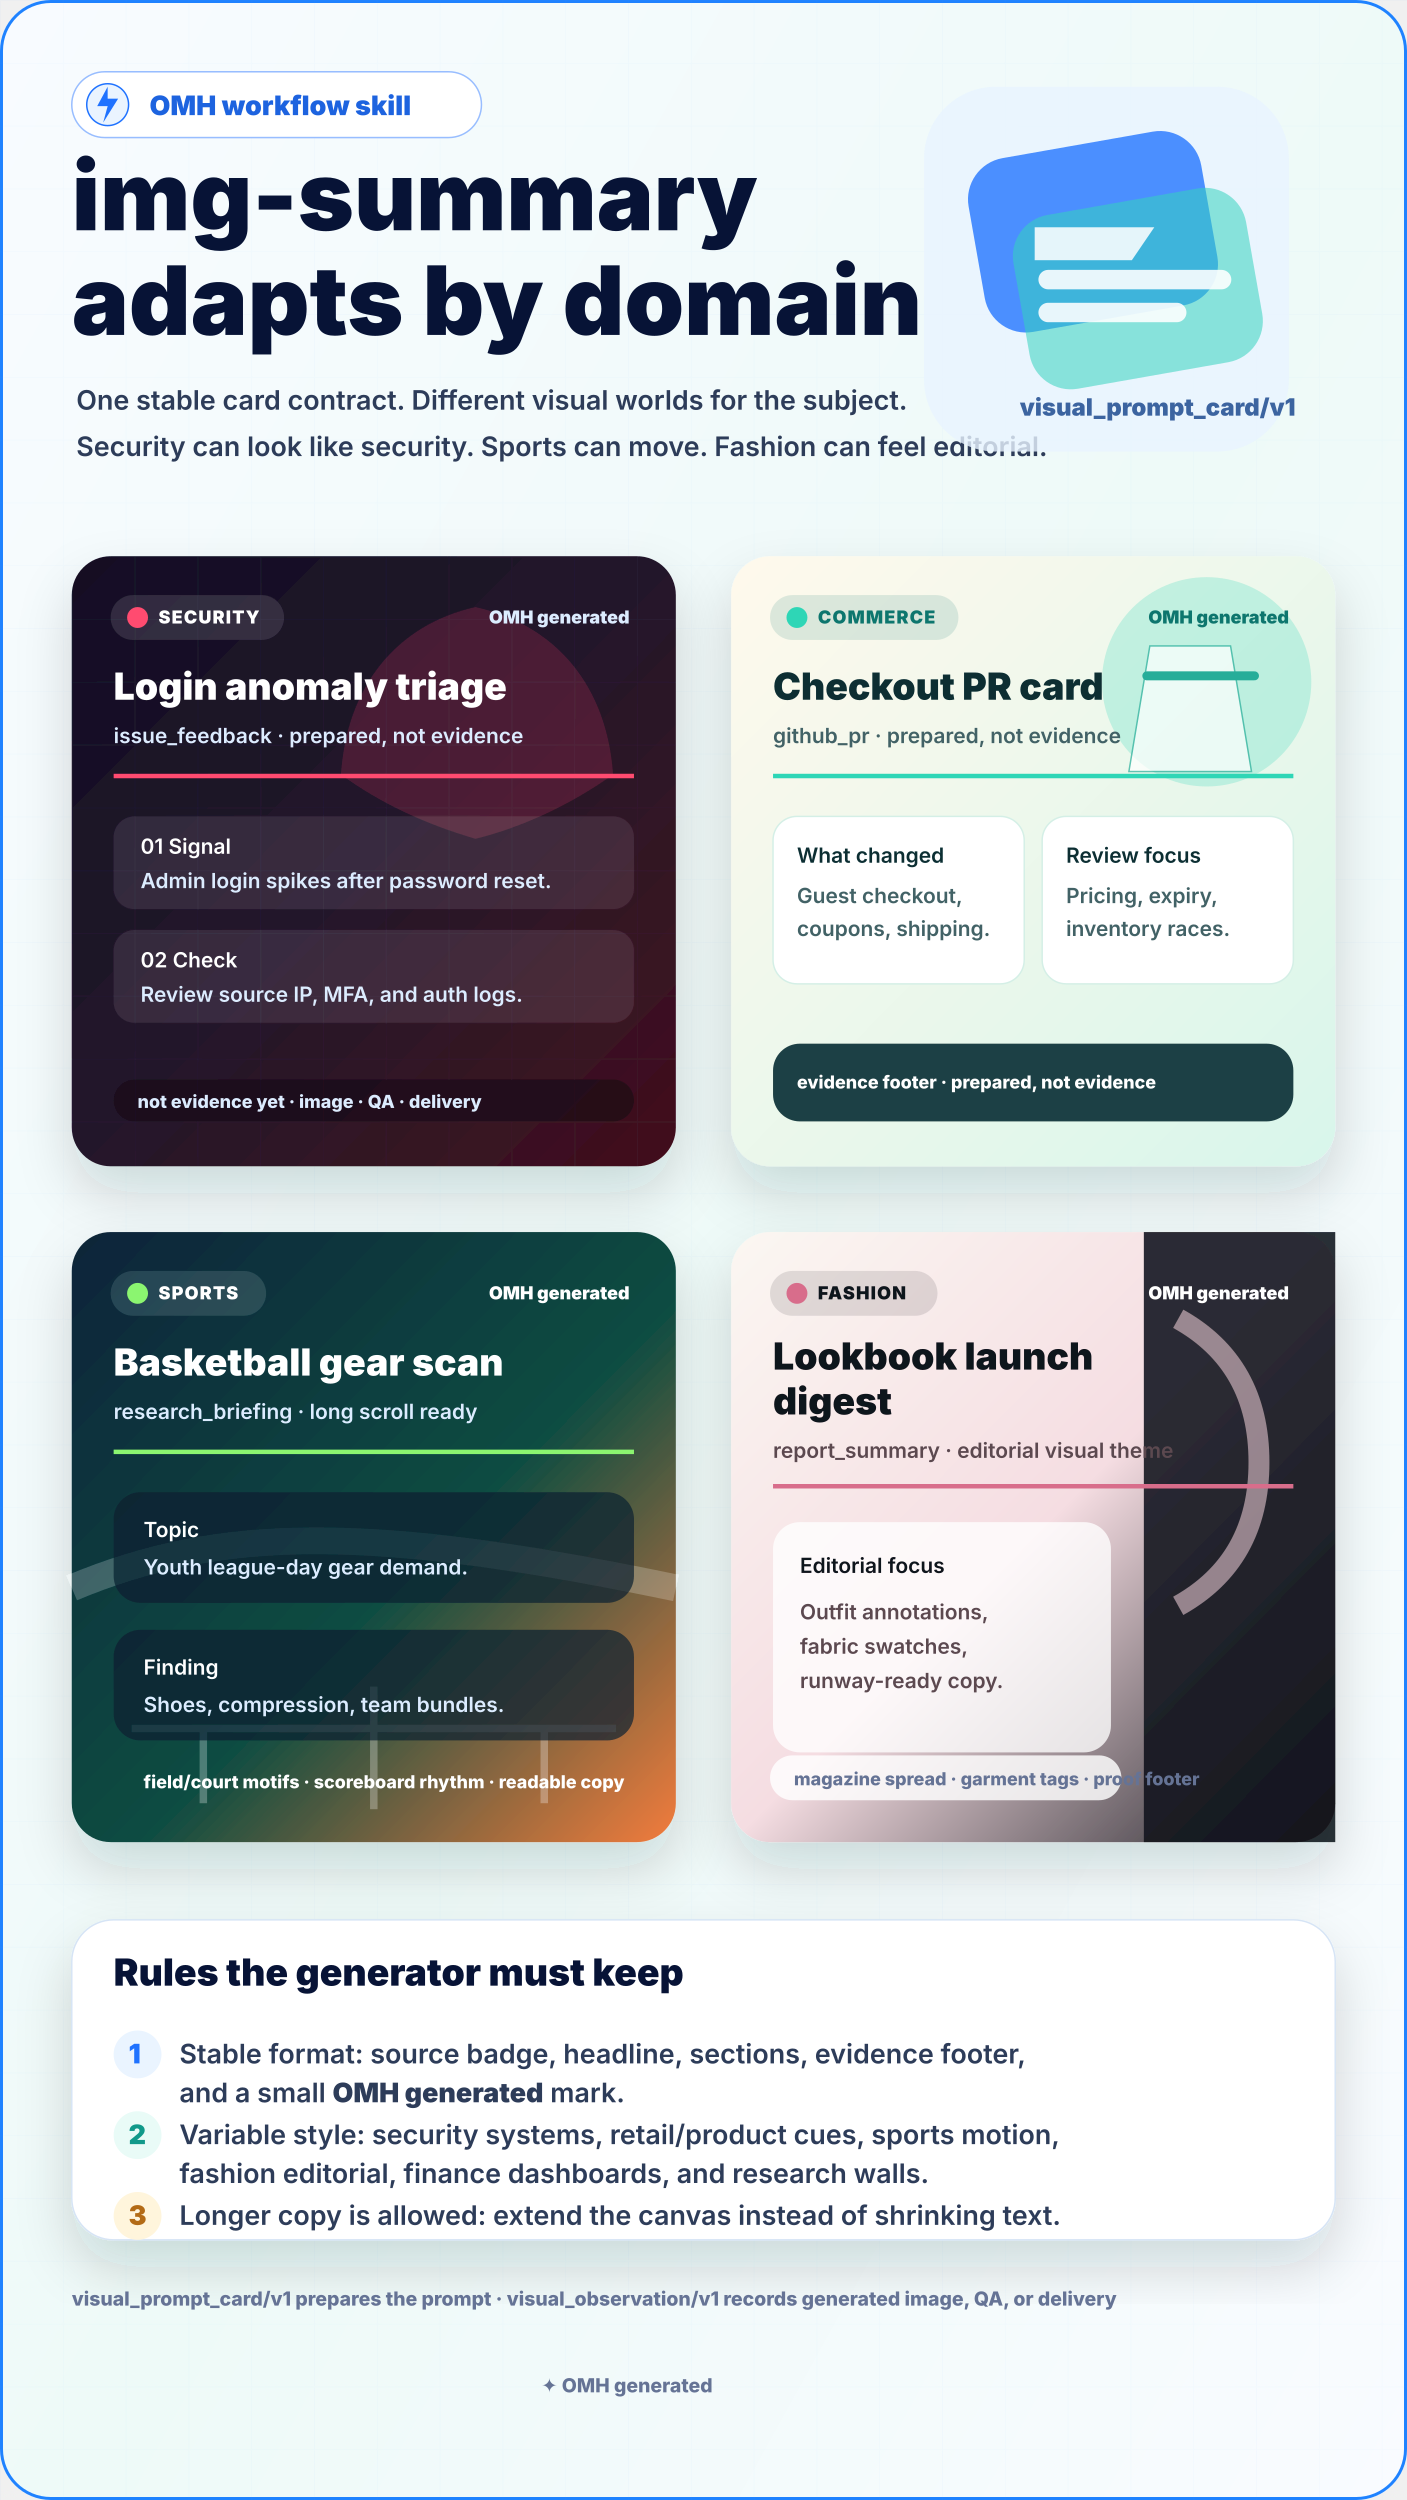
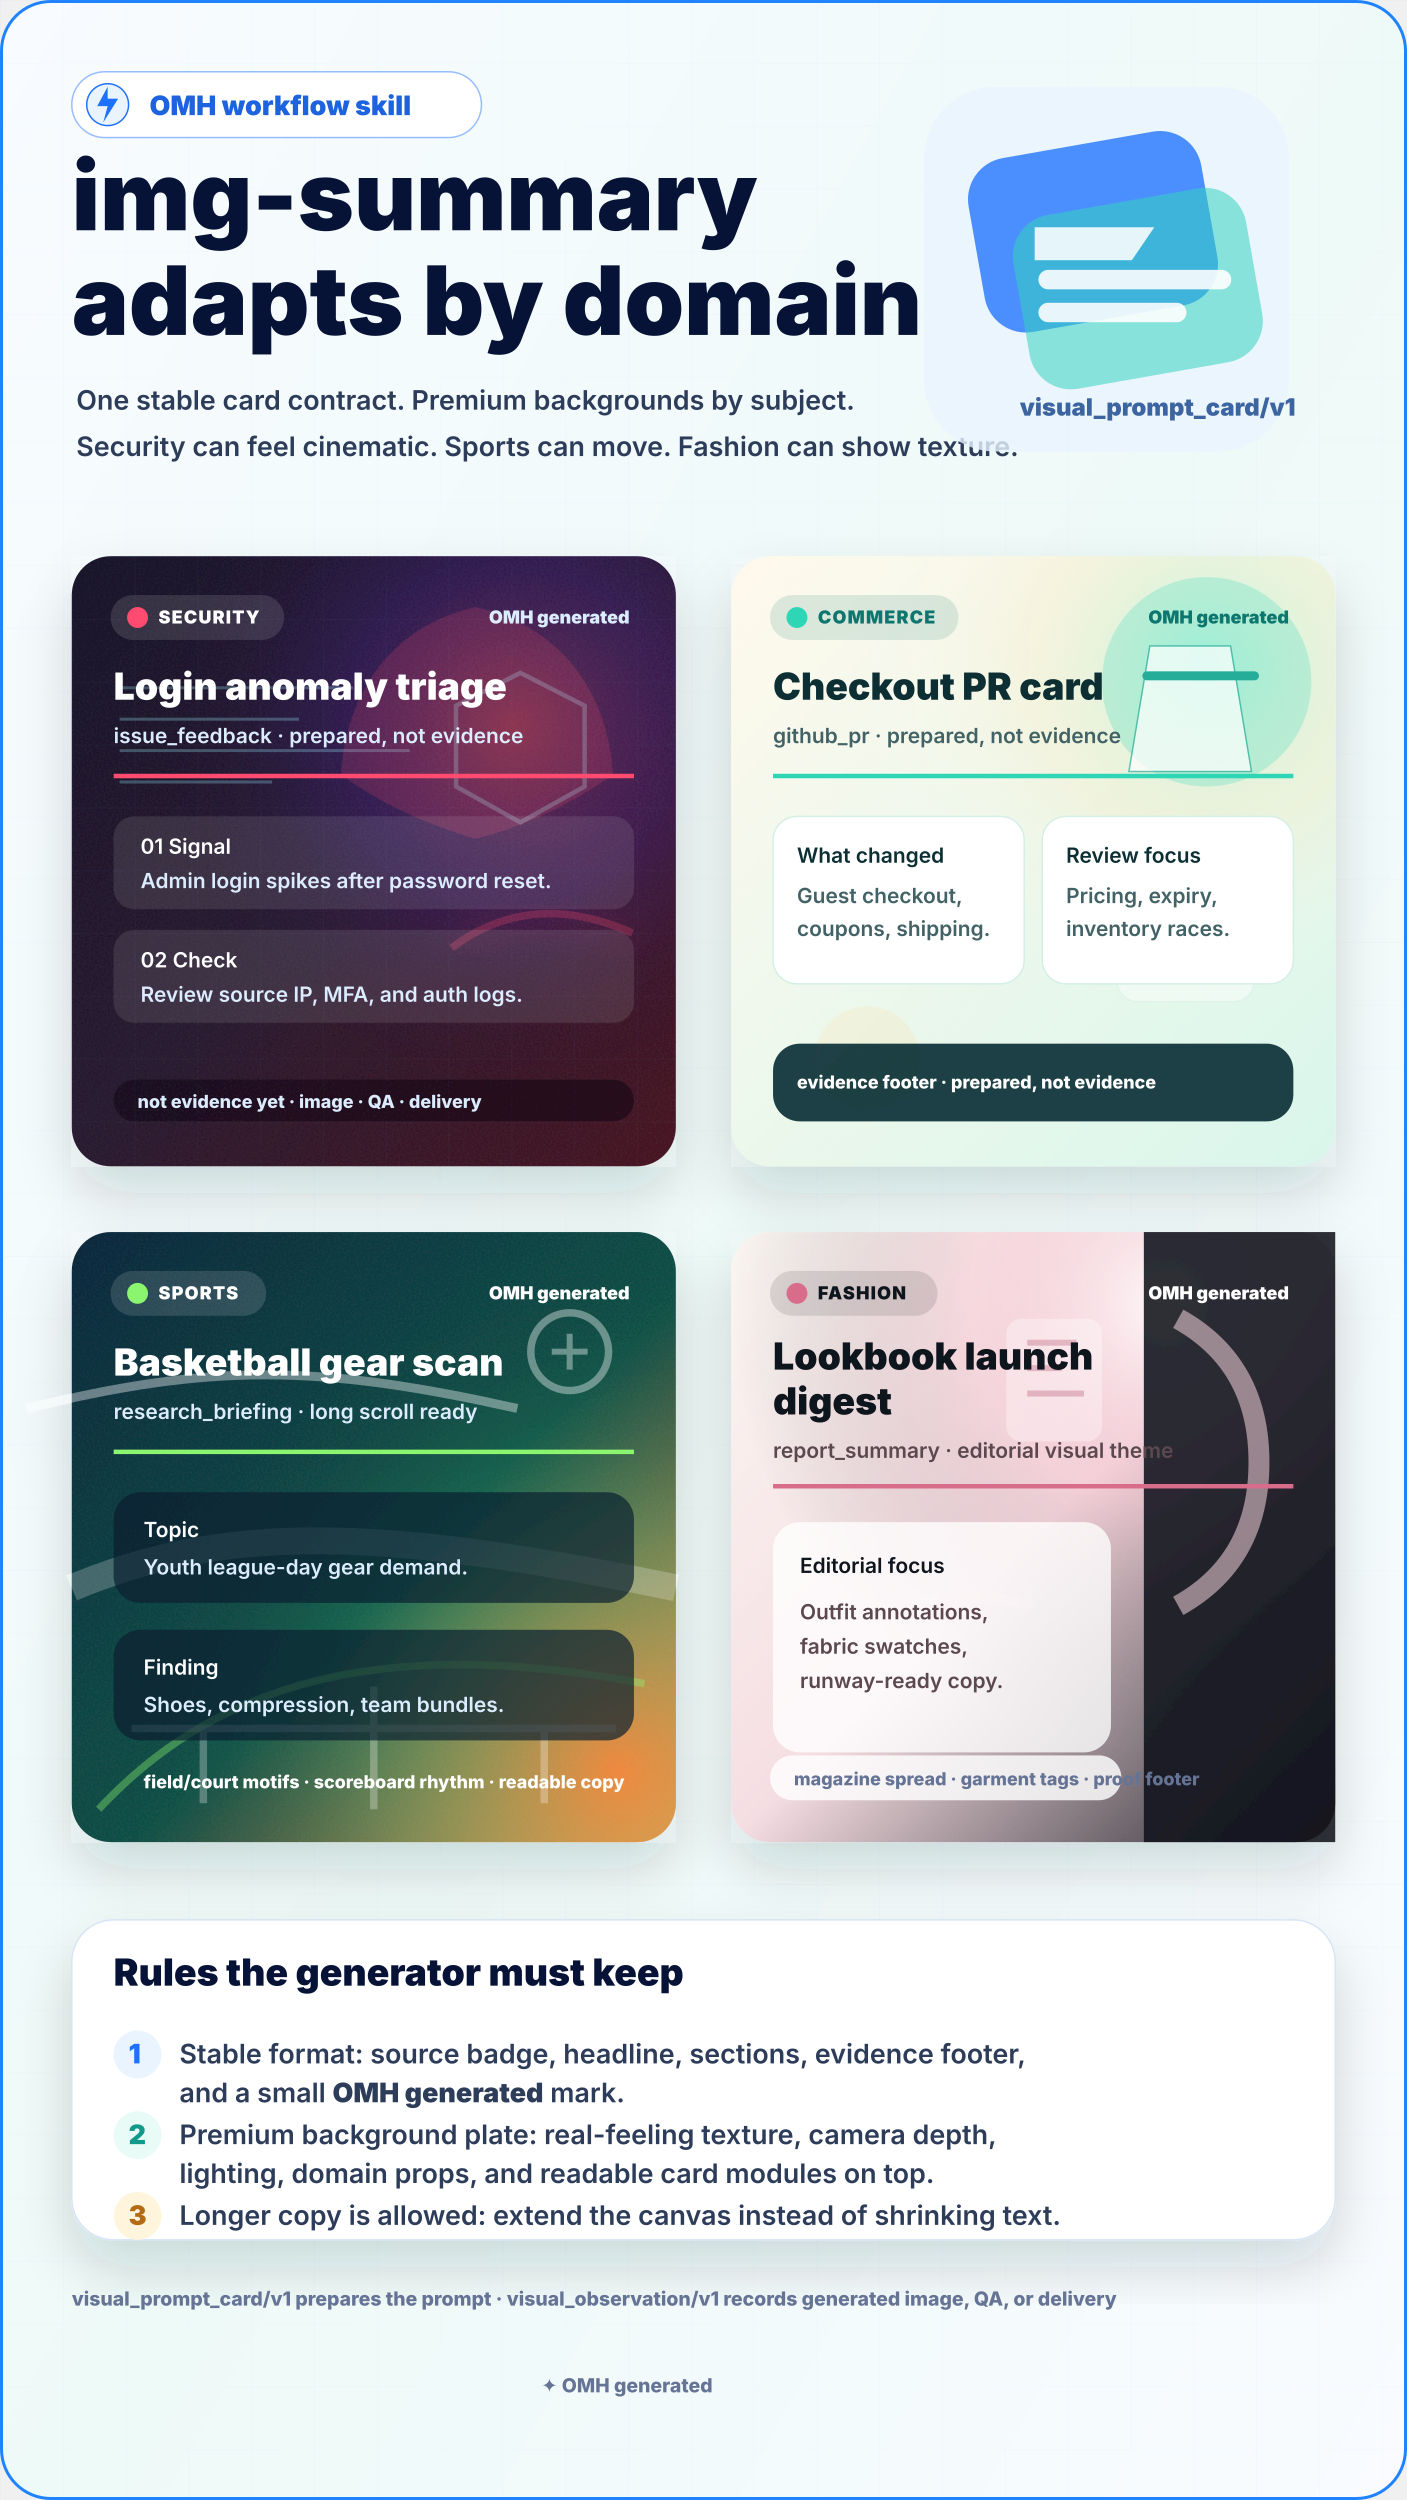
<svg xmlns="http://www.w3.org/2000/svg" width="941" height="1672" viewBox="0 0 941 1672" role="img" aria-labelledby="title desc">
  <defs>
    <linearGradient id="page" x1="0" y1="0" x2="1" y2="1">
      <stop offset="0" stop-color="#f8fbff" />
      <stop offset="0.52" stop-color="#eefaf8" />
      <stop offset="1" stop-color="#f9fbff" />
    </linearGradient>
    <linearGradient id="ink" x1="0" y1="0" x2="1" y2="1">
      <stop offset="0" stop-color="#071336" />
      <stop offset="1" stop-color="#0f3050" />
    </linearGradient>
    <linearGradient id="security" x1="0" y1="0" x2="1" y2="1">
      <stop offset="0" stop-color="#120f24" />
      <stop offset="0.5" stop-color="#24152a" />
      <stop offset="1" stop-color="#43101d" />
    </linearGradient>
    <linearGradient id="commerce" x1="0" y1="0" x2="1" y2="1">
      <stop offset="0" stop-color="#fff9ec" />
      <stop offset="1" stop-color="#d8f6eb" />
    </linearGradient>
    <linearGradient id="sports" x1="0" y1="0" x2="1" y2="1">
      <stop offset="0" stop-color="#082339" />
      <stop offset="0.55" stop-color="#0a4c42" />
      <stop offset="1" stop-color="#f47c3c" />
    </linearGradient>
    <linearGradient id="fashion" x1="0" y1="0" x2="1" y2="1">
      <stop offset="0" stop-color="#fbf7f2" />
      <stop offset="0.5" stop-color="#f5dde2" />
      <stop offset="1" stop-color="#1d1d24" />
    </linearGradient>
+     <radialGradient id="securityGlow" cx="73%" cy="28%" r="62%">
+       <stop offset="0" stop-color="#ff5577" stop-opacity=".34" />
+       <stop offset=".45" stop-color="#6a2aff" stop-opacity=".16" />
+       <stop offset="1" stop-color="#0a0514" stop-opacity="0" />
+     </radialGradient>
+     <radialGradient id="commerceGlow" cx="78%" cy="18%" r="58%">
+       <stop offset="0" stop-color="#8ef7d7" stop-opacity=".5" />
+       <stop offset=".48" stop-color="#ffe2a8" stop-opacity=".22" />
+       <stop offset="1" stop-color="#ffffff" stop-opacity="0" />
+     </radialGradient>
+     <radialGradient id="sportsGlow" cx="90%" cy="88%" r="82%">
+       <stop offset="0" stop-color="#ff8c38" stop-opacity=".76" />
+       <stop offset=".55" stop-color="#57f58a" stop-opacity=".16" />
+       <stop offset="1" stop-color="#082339" stop-opacity="0" />
+     </radialGradient>
+     <radialGradient id="fashionGlow" cx="72%" cy="12%" r="72%">
+       <stop offset="0" stop-color="#ffffff" stop-opacity=".82" />
+       <stop offset=".45" stop-color="#f0a9bc" stop-opacity=".28" />
+       <stop offset="1" stop-color="#11131c" stop-opacity="0" />
+     </radialGradient>
    <filter id="shadow" x="-20%" y="-20%" width="140%" height="140%">
      <feDropShadow dx="0" dy="18" stdDeviation="18" flood-color="#102030" flood-opacity="0.16" />
+     </filter>
+     <filter id="grain" x="0" y="0" width="100%" height="100%">
+       <feTurbulence type="fractalNoise" baseFrequency=".72" numOctaves="3" seed="9" result="noise" />
+       <feColorMatrix in="noise" type="matrix" values="0 0 0 0 1 0 0 0 0 1 0 0 0 0 1 0 0 0 .16 0" />
+     </filter>
+     <filter id="softGlow" x="-25%" y="-25%" width="150%" height="150%">
+       <feGaussianBlur stdDeviation="11" result="blur" />
+       <feMerge>
+         <feMergeNode in="blur" />
+         <feMergeNode in="SourceGraphic" />
+       </feMerge>
    </filter>
    <pattern id="grid" width="42" height="42" patternUnits="userSpaceOnUse">
      <path d="M42 0H0V42" fill="none" stroke="#7ab7ff" stroke-opacity="0.12" />
    </pattern>
    <style>
      .sans{font-family:Inter, ui-sans-serif, system-ui, -apple-system, BlinkMacSystemFont, "Segoe UI", sans-serif}
      .h1{font-size:64px;font-weight:900;fill:#071336}
      .h2{font-size:25px;font-weight:850;fill:#071336}
      .body{font-size:18px;font-weight:560;fill:#2d3c59}
      .small{font-size:13px;font-weight:800;fill:#657395;text-transform:uppercase}
      .micro{font-size:12px;font-weight:800;fill:#657395}
      .white{fill:#ffffff}
      .mutedWhite{fill:#dcecff}
      .chip{font-size:12px;font-weight:900;letter-spacing:.8px}
      .cardTitle{font-size:25px;font-weight:900}
      .cardBody{font-size:14px;font-weight:620}
      .mark{font-size:12px;font-weight:900}
      .mono{font-family:"SFMono-Regular", Consolas, monospace}
    </style>
  </defs>
  <rect width="941" height="1672" rx="34" fill="url(#page)" />
  <rect x="1" y="1" width="939" height="1670" rx="33" fill="none" stroke="#1f82ff" stroke-width="2" />
  <rect width="941" height="1672" fill="url(#grid)" opacity=".34" />
  <g class="sans">
    <g transform="translate(48 48)">
      <rect x="0" y="0" width="274" height="44" rx="22" fill="#ffffff" stroke="#98bdff" />
      <circle cx="24" cy="22" r="14" fill="#eaf4ff" stroke="#1f72ff" />
      <path d="M24 10l-7 13h7l-3 11 10-16h-7z" fill="#1f72ff" />
      <text x="52" y="29" font-size="18" font-weight="900" fill="#1d63df">OMH workflow skill</text>
    </g>
    <text class="h1" x="48" y="154">img-summary</text>
    <text class="h1" x="48" y="224">adapts by domain</text>
-     <text class="body" x="51" y="274">One stable card contract. Different visual worlds for the subject.</text>
-     <text class="body" x="51" y="305">Security can look like security. Sports can move. Fashion can feel editorial.</text>
+     <text class="body" x="51" y="274">One stable card contract. Premium backgrounds by subject.</text>
+     <text class="body" x="51" y="305">Security can feel cinematic. Sports can move. Fashion can show texture.</text>
    <g transform="translate(618 58)">
      <rect x="0" y="0" width="244" height="244" rx="48" fill="#e8f4ff" opacity=".8" />
      <rect x="34" y="38" width="158" height="118" rx="28" fill="#1f72ff" opacity=".78" transform="rotate(-10 113 97)" />
      <rect x="64" y="76" width="158" height="118" rx="28" fill="#33d2bd" opacity=".54" transform="rotate(-10 143 135)" />
      <path d="M74 94h80l-15 22h-65z" fill="#ffffff" opacity=".86" />
      <path d="M83 129h116M83 151h86" stroke="#ffffff" stroke-width="13" stroke-linecap="round" opacity=".88" />
      <text x="64" y="220" font-size="16" font-weight="900" fill="#3c64a0">visual_prompt_card/v1</text>
    </g>
    <g transform="translate(48 372)" filter="url(#shadow)">
      <rect width="404" height="408" rx="26" fill="url(#security)" />
+       <rect width="404" height="408" rx="26" fill="url(#securityGlow)" />
+       <rect width="404" height="408" rx="26" filter="url(#grain)" opacity=".42" />
      <rect width="404" height="408" rx="26" fill="url(#grid)" opacity=".36" />
+       <g opacity=".28">
+         <path d="M32 88H188M32 109H152M32 130H226M32 151H134" stroke="#9befff" stroke-width="2" />
+         <path d="M300 78l43 22v54l-43 24-43-24v-54z" fill="none" stroke="#9befff" stroke-width="3" />
+         <path d="M254 262c36-27 76-30 121-10" fill="none" stroke="#ff4b6f" stroke-width="5" filter="url(#softGlow)" />
+       </g>
      <path d="M270 34c54 12 88 53 92 112-28 20-60 35-92 43-34-10-64-24-90-43 4-59 37-100 90-112z" fill="#ff4b6f" opacity=".18" />
      <rect x="26" y="26" width="116" height="30" rx="15" fill="#ffffff" opacity=".12" />
      <circle cx="44" cy="41" r="7" fill="#ff4b6f" />
      <text class="chip white" x="58" y="45">SECURITY</text>
      <text class="mark mutedWhite" x="279" y="45">OMH generated</text>
      <text class="cardTitle white" x="28" y="96">Login anomaly triage</text>
      <text class="cardBody mutedWhite" x="28" y="125">issue_feedback · prepared, not evidence</text>
      <path d="M28 147H376" stroke="#ff4b6f" stroke-width="3" />
      <g transform="translate(28 174)">
        <rect width="348" height="62" rx="14" fill="#ffffff" opacity=".10" stroke="#ffffff" stroke-opacity=".16" />
        <text class="cardBody white" x="18" y="25">01 Signal</text>
        <text class="cardBody mutedWhite" x="18" y="48">Admin login spikes after password reset.</text>
      </g>
      <g transform="translate(28 250)">
        <rect width="348" height="62" rx="14" fill="#ffffff" opacity=".10" stroke="#ffffff" stroke-opacity=".16" />
        <text class="cardBody white" x="18" y="25">02 Check</text>
        <text class="cardBody mutedWhite" x="18" y="48">Review source IP, MFA, and auth logs.</text>
      </g>
      <rect x="28" y="350" width="348" height="28" rx="14" fill="#120814" opacity=".55" />
      <text class="micro mutedWhite" x="44" y="369">not evidence yet · image · QA · delivery</text>
    </g>
    <g transform="translate(489 372)" filter="url(#shadow)">
      <rect width="404" height="408" rx="26" fill="url(#commerce)" />
+       <rect width="404" height="408" rx="26" fill="url(#commerceGlow)" />
+       <rect width="404" height="408" rx="26" filter="url(#grain)" opacity=".28" />
      <circle cx="318" cy="84" r="70" fill="#2fd6b6" opacity=".24" />
+       <g opacity=".42">
+         <rect x="258" y="182" width="92" height="116" rx="14" fill="#ffffff" stroke="#d8efe7" />
+         <path d="M272 204h58M272 224h46M272 244h62M272 264h38" stroke="#8ab9ad" stroke-width="5" stroke-linecap="round" />
+         <circle cx="91" cy="336" r="35" fill="#ffd07a" opacity=".34" />
+       </g>
      <path d="M280 60h54l14 84h-82z" fill="#ffffff" opacity=".7" stroke="#26ad99" />
      <path d="M278 80h72" stroke="#26ad99" stroke-width="6" stroke-linecap="round" />
      <rect x="26" y="26" width="126" height="30" rx="15" fill="#0f766e" opacity=".14" />
      <circle cx="44" cy="41" r="7" fill="#2fd6b6" />
      <text class="chip" x="58" y="45" fill="#0f766e">COMMERCE</text>
      <text class="mark" x="279" y="45" fill="#0f766e">OMH generated</text>
      <text class="cardTitle" x="28" y="96" fill="#092e33">Checkout PR card</text>
      <text class="cardBody" x="28" y="125" fill="#426266">github_pr · prepared, not evidence</text>
      <path d="M28 147H376" stroke="#2fd6b6" stroke-width="3" />
      <g transform="translate(28 174)">
        <rect width="168" height="112" rx="16" fill="#ffffff" stroke="#d4efe6" />
        <text class="cardBody" x="16" y="31" fill="#092e33">What changed</text>
        <text class="cardBody" x="16" y="58" fill="#426266">Guest checkout,</text>
        <text class="cardBody" x="16" y="80" fill="#426266">coupons, shipping.</text>
      </g>
      <g transform="translate(208 174)">
        <rect width="168" height="112" rx="16" fill="#ffffff" stroke="#d4efe6" />
        <text class="cardBody" x="16" y="31" fill="#092e33">Review focus</text>
        <text class="cardBody" x="16" y="58" fill="#426266">Pricing, expiry,</text>
        <text class="cardBody" x="16" y="80" fill="#426266">inventory races.</text>
      </g>
      <rect x="28" y="326" width="348" height="52" rx="18" fill="#092e33" opacity=".9" />
      <text class="micro white" x="44" y="356">evidence footer · prepared, not evidence</text>
    </g>
    <g transform="translate(48 824)" filter="url(#shadow)">
      <rect width="404" height="408" rx="26" fill="url(#sports)" />
+       <rect width="404" height="408" rx="26" fill="url(#sportsGlow)" />
+       <rect width="404" height="408" rx="26" filter="url(#grain)" opacity=".36" />
      <path d="M0 238c100-42 202-42 404 0" fill="none" stroke="#ffffff" stroke-opacity=".22" stroke-width="18" />
+       <g opacity=".38">
+         <path d="M-30 118C92 88 164 88 298 118" fill="none" stroke="#ffffff" stroke-width="6" />
+         <path d="M18 386c84-90 199-115 365-84" fill="none" stroke="#8bf56f" stroke-width="5" />
+         <circle cx="333" cy="80" r="26" fill="none" stroke="#ffffff" stroke-width="5" />
+         <path d="M321 80h24M333 68v24" stroke="#ffffff" stroke-width="4" />
+       </g>
      <path d="M40 332H364M88 332V382M316 332V382M202 304V386" stroke="#ffffff" stroke-opacity=".28" stroke-width="5" />
      <rect x="26" y="26" width="104" height="30" rx="15" fill="#ffffff" opacity=".13" />
      <circle cx="44" cy="41" r="7" fill="#8bf56f" />
      <text class="chip white" x="58" y="45">SPORTS</text>
      <text class="mark white" x="279" y="45">OMH generated</text>
      <text class="cardTitle white" x="28" y="96">Basketball gear scan</text>
      <text class="cardBody mutedWhite" x="28" y="125">research_briefing · long scroll ready</text>
      <path d="M28 147H376" stroke="#8bf56f" stroke-width="3" />
      <rect x="28" y="174" width="348" height="74" rx="18" fill="#071d2f" opacity=".68" />
      <text class="cardBody white" x="48" y="204">Topic</text>
      <text class="cardBody mutedWhite" x="48" y="229">Youth league-day gear demand.</text>
      <rect x="28" y="266" width="348" height="74" rx="18" fill="#071d2f" opacity=".68" />
      <text class="cardBody white" x="48" y="296">Finding</text>
      <text class="cardBody mutedWhite" x="48" y="321">Shoes, compression, team bundles.</text>
      <text class="micro white" x="48" y="372">field/court motifs · scoreboard rhythm · readable copy</text>
    </g>
    <g transform="translate(489 824)" filter="url(#shadow)">
      <rect width="404" height="408" rx="26" fill="url(#fashion)" />
+       <rect width="404" height="408" rx="26" fill="url(#fashionGlow)" />
+       <rect width="404" height="408" rx="26" filter="url(#grain)" opacity=".26" />
      <path d="M276 0h128v408H276z" fill="#11131c" opacity=".88" />
      <path d="M299 58c36 20 54 52 54 96s-18 76-54 96" fill="none" stroke="#f7d7df" stroke-width="14" opacity=".54" />
+       <g opacity=".34">
+         <rect x="184" y="58" width="64" height="82" rx="10" fill="#ffffff" />
+         <path d="M198 74h33M198 91h23M198 108h38" stroke="#bd6f86" stroke-width="4" />
+         <path d="M62 280c42-34 89-44 139-30" fill="none" stroke="#f7d7df" stroke-width="7" />
+       </g>
      <rect x="26" y="26" width="112" height="30" rx="15" fill="#11131c" opacity=".12" />
      <circle cx="44" cy="41" r="7" fill="#d86d8b" />
      <text class="chip" x="58" y="45" fill="#11131c">FASHION</text>
      <text class="mark" x="279" y="45" fill="#ffffff">OMH generated</text>
      <text class="cardTitle" x="28" y="92" fill="#11131c">Lookbook launch</text>
      <text class="cardTitle" x="28" y="122" fill="#11131c">digest</text>
      <text class="cardBody" x="28" y="151" fill="#5b4850">report_summary · editorial visual theme</text>
      <path d="M28 170H376" stroke="#d86d8b" stroke-width="3" />
      <g transform="translate(28 194)">
        <rect width="226" height="154" rx="18" fill="#ffffff" opacity=".78" />
        <text class="cardBody" x="18" y="34" fill="#11131c">Editorial focus</text>
        <text class="cardBody" x="18" y="65" fill="#5b4850">Outfit annotations,</text>
        <text class="cardBody" x="18" y="88" fill="#5b4850">fabric swatches,</text>
        <text class="cardBody" x="18" y="111" fill="#5b4850">runway-ready copy.</text>
      </g>
      <rect x="26" y="350" width="235" height="30" rx="15" fill="#ffffff" opacity=".82" />
      <text class="micro" x="42" y="370" fill="#11131c">magazine spread · garment tags · proof footer</text>
    </g>
    <g transform="translate(48 1284)">
      <rect width="845" height="214" rx="28" fill="#ffffff" stroke="#d6e4f5" filter="url(#shadow)" />
      <text class="h2" x="28" y="44">Rules the generator must keep</text>
      <g transform="translate(28 74)">
        <circle cx="16" cy="16" r="16" fill="#eaf4ff" />
        <text x="10" y="22" font-size="18" font-weight="900" fill="#1f72ff">1</text>
        <text class="body" x="44" y="22">Stable format: source badge, headline, sections, evidence footer,</text>
        <text class="body" x="44" y="48">and a small <tspan font-weight="900">OMH generated</tspan> mark.</text>
      </g>
      <g transform="translate(28 128)">
        <circle cx="16" cy="16" r="16" fill="#e9fbf7" />
        <text x="10" y="22" font-size="18" font-weight="900" fill="#11998a">2</text>
-         <text class="body" x="44" y="22">Variable style: security systems, retail/product cues, sports motion,</text>
-         <text class="body" x="44" y="48">fashion editorial, finance dashboards, and research walls.</text>
+         <text class="body" x="44" y="22">Premium background plate: real-feeling texture, camera depth,</text>
+         <text class="body" x="44" y="48">lighting, domain props, and readable card modules on top.</text>
      </g>
      <g transform="translate(28 182)">
        <circle cx="16" cy="16" r="16" fill="#fff5dc" />
        <text x="10" y="22" font-size="18" font-weight="900" fill="#b36b16">3</text>
        <text class="body" x="44" y="22">Longer copy is allowed: extend the canvas instead of shrinking text.</text>
      </g>
    </g>
    <g transform="translate(48 1542)">
      <text class="small" x="0" y="0">visual_prompt_card/v1 prepares the prompt · visual_observation/v1 records generated image, QA, or delivery</text>
      <text class="small" x="314" y="58" fill="#7a87a6">✦ OMH generated</text>
    </g>
  </g>
</svg>
